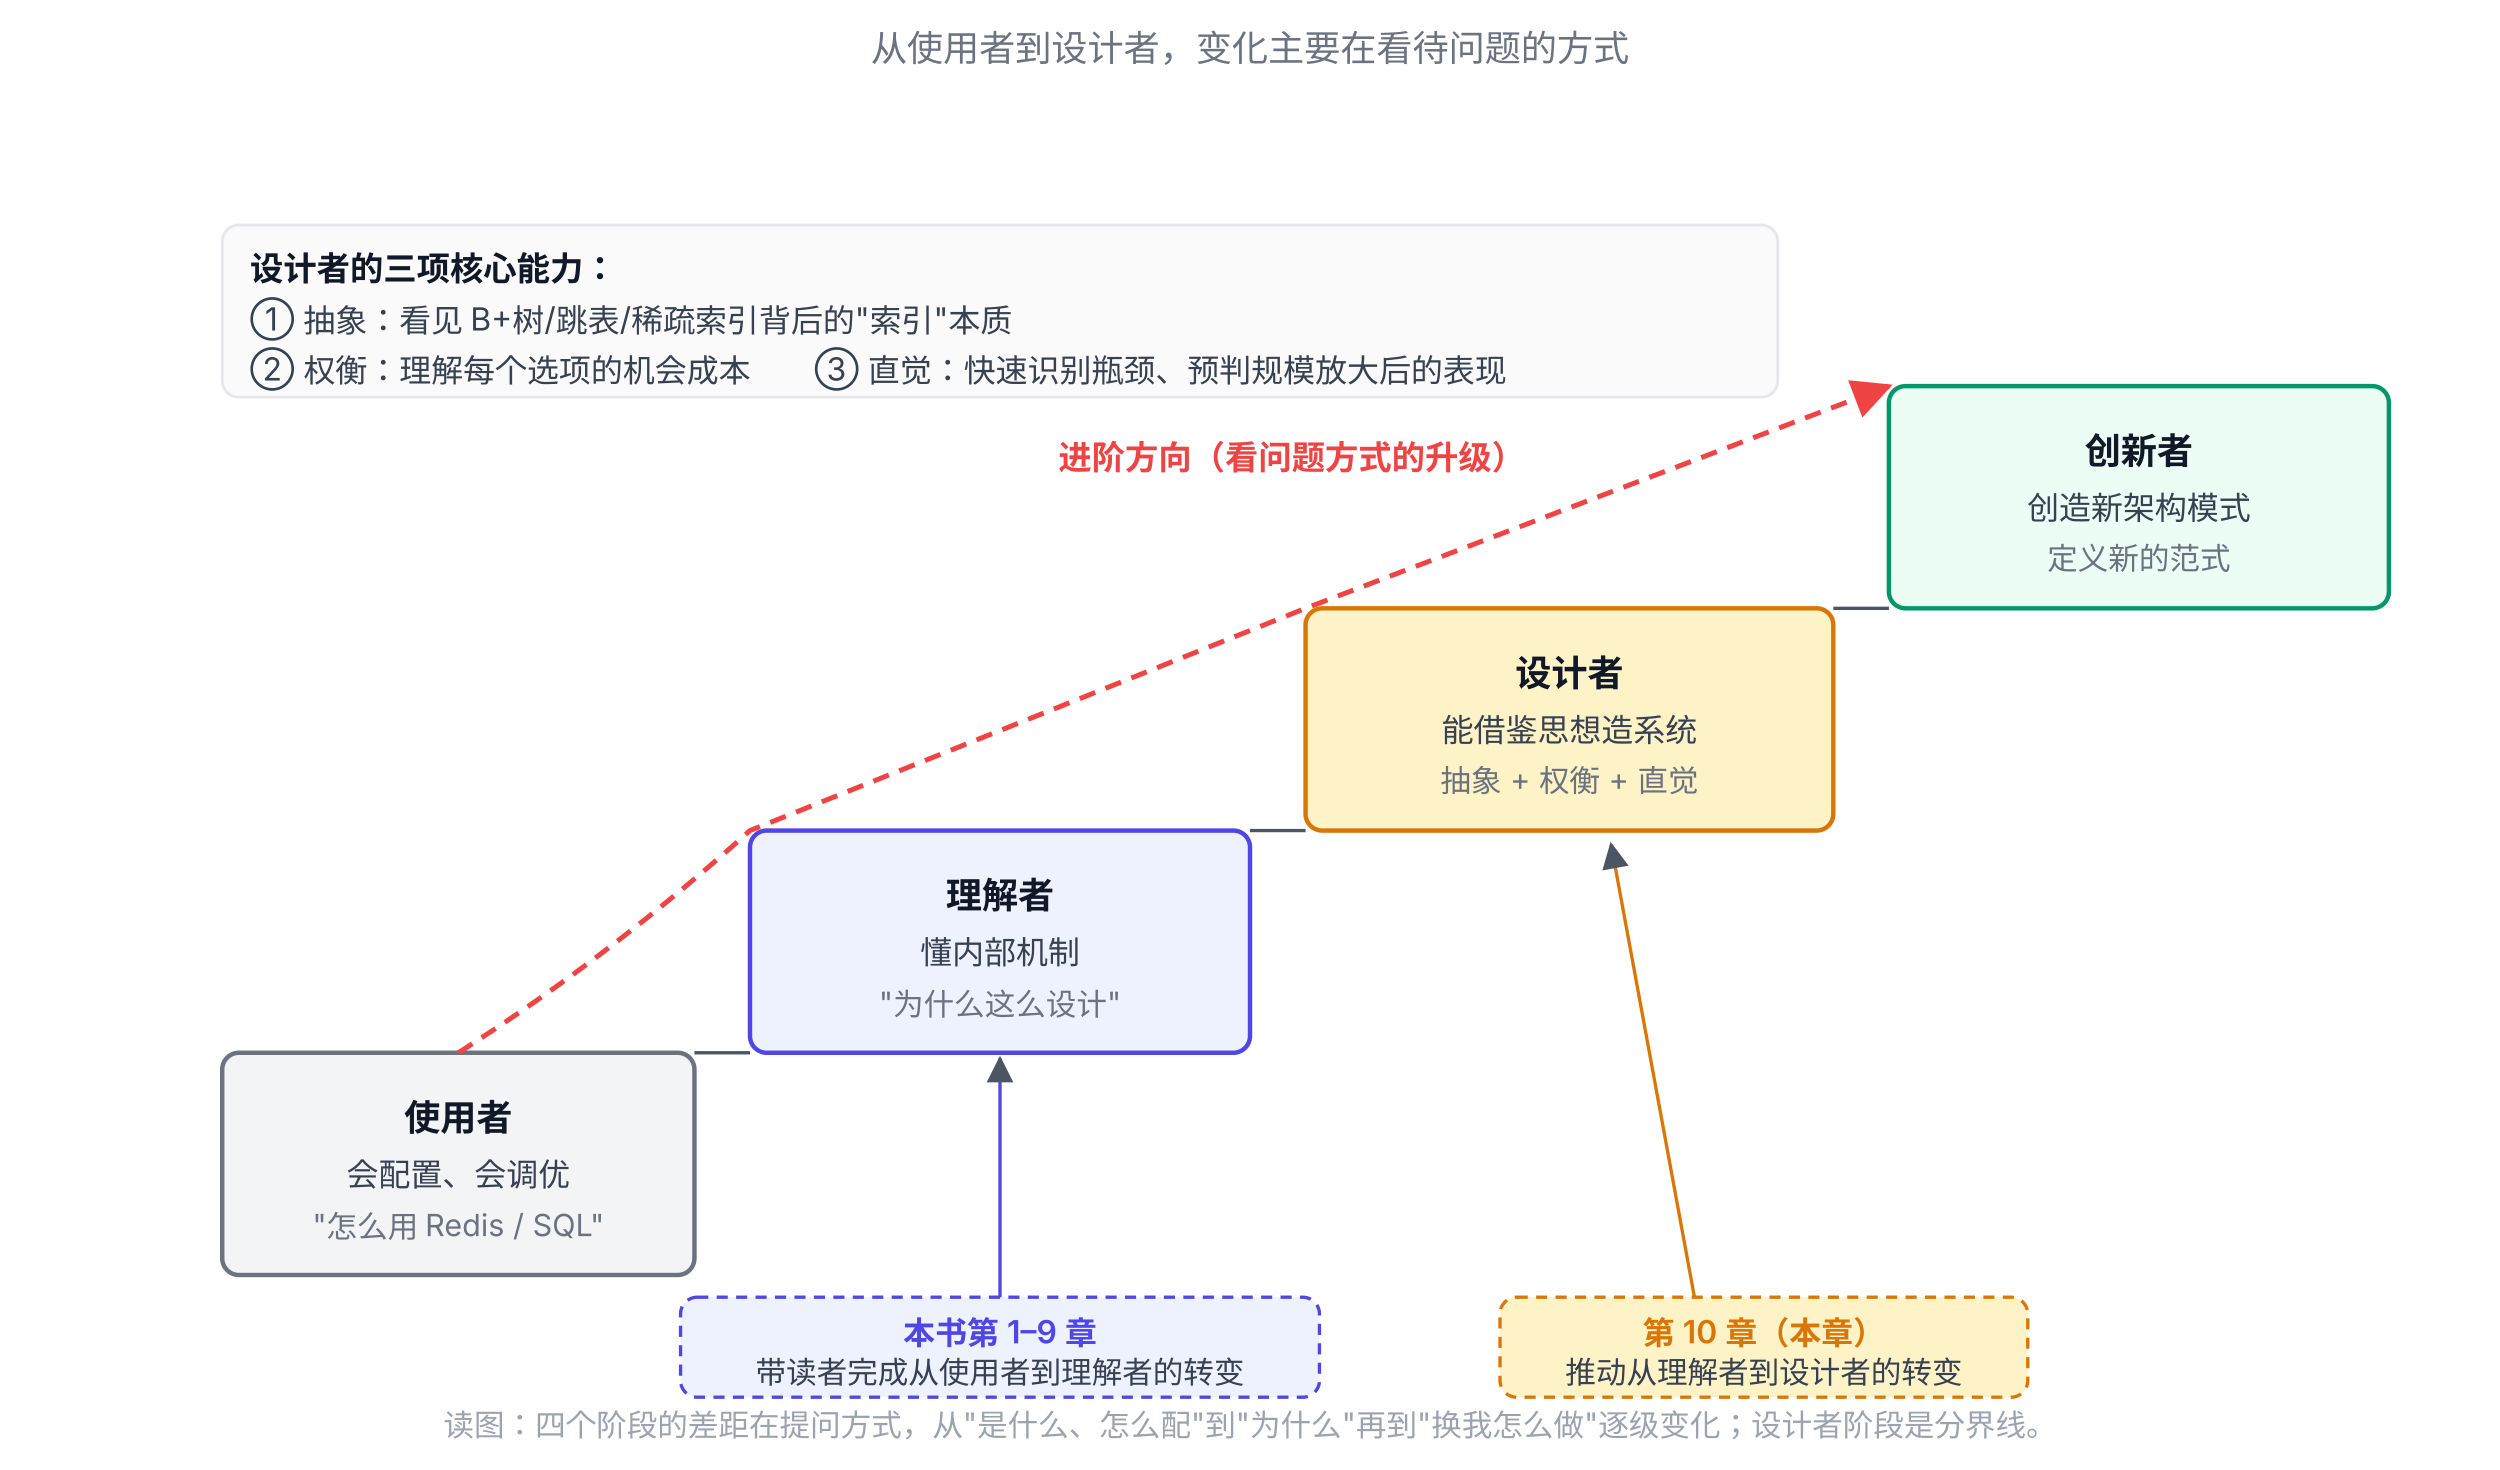
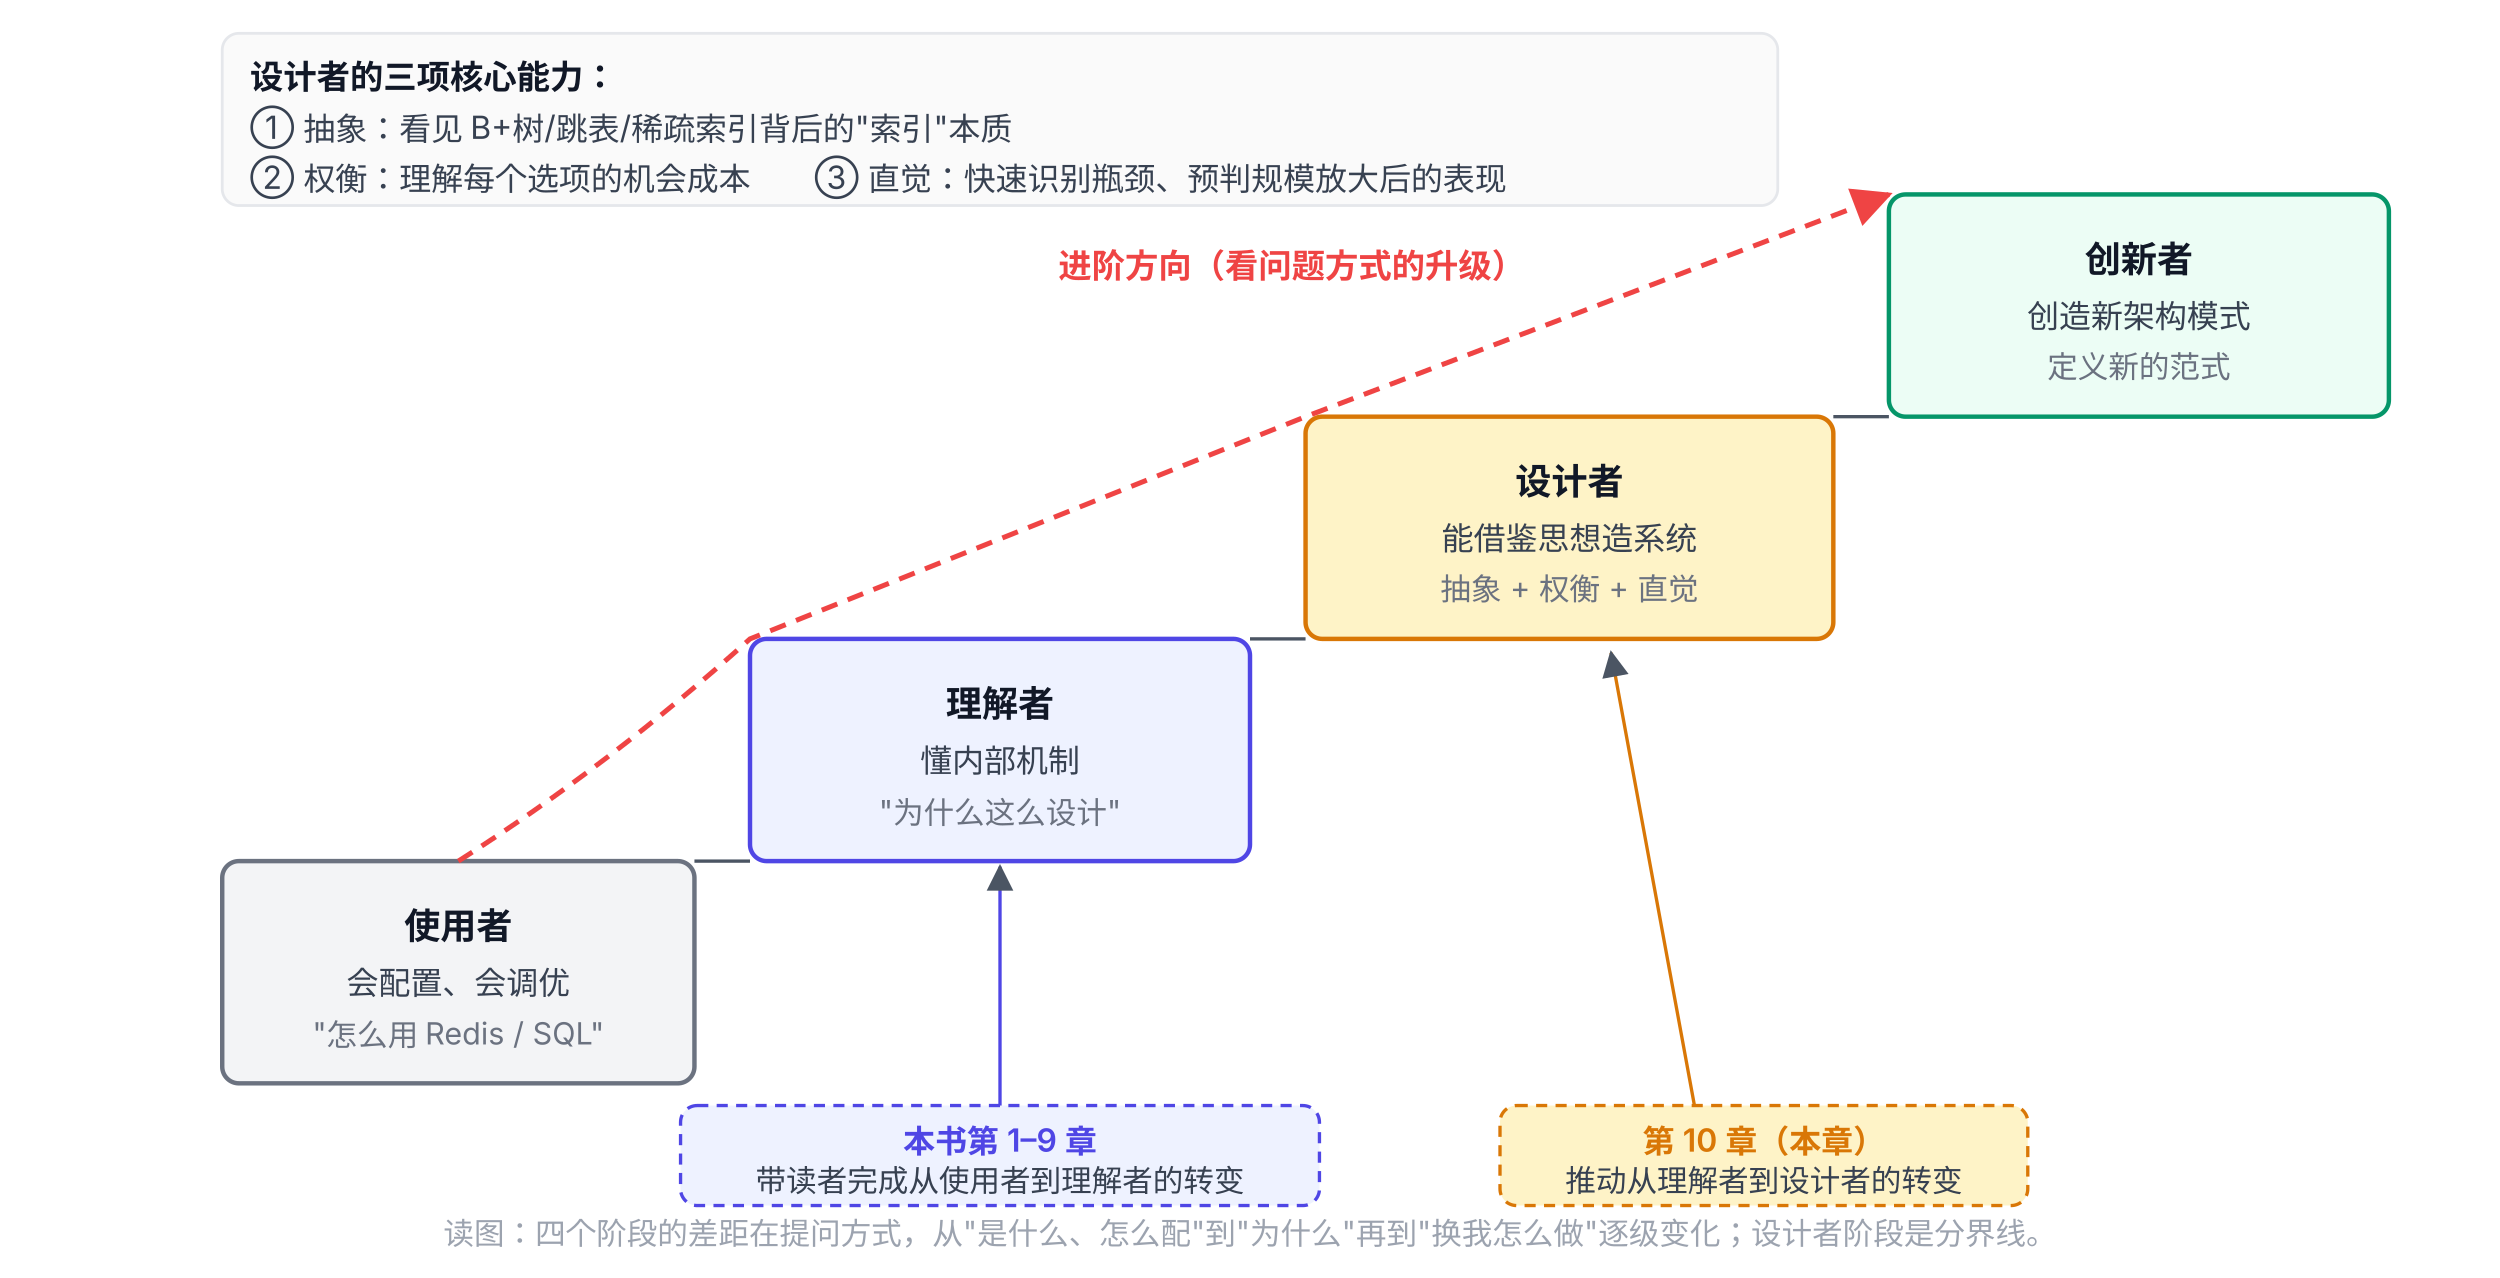
- <svg xmlns="http://www.w3.org/2000/svg" viewBox="0 31 900 529" font-family="system-ui, -apple-system, 'PingFang SC', 'Microsoft YaHei', sans-serif">
+ <svg xmlns="http://www.w3.org/2000/svg" viewBox="0 100 900 460" font-family="system-ui, -apple-system, 'PingFang SC', 'Microsoft YaHei', sans-serif">
  <defs>
    <marker id="arrow" viewBox="0 0 10 10" refX="9" refY="5" markerWidth="8" markerHeight="8" orient="auto-start-reverse">
      <path d="M0,0 L10,5 L0,10 z" fill="#EF4444" />
    </marker>
    <marker id="arrowGray" viewBox="0 0 10 10" refX="9" refY="5" markerWidth="8" markerHeight="8" orient="auto-start-reverse">
      <path d="M0,0 L10,5 L0,10 z" fill="#4B5563" />
    </marker>
  </defs>
-   <text x="450" y="53" text-anchor="middle" font-size="13" fill="#6B7280">从使用者到设计者，变化主要在看待问题的方式</text>
  <rect x="80" y="410" width="170" height="80" rx="6" fill="#F3F4F6" stroke="#6B7280" stroke-width="1.6" />
  <text x="165" y="438" text-anchor="middle" font-size="13" font-weight="700" fill="#111827">使用者</text>
  <text x="165" y="458" text-anchor="middle" font-size="11.5" fill="#374151">会配置、会调优</text>
  <text x="165" y="476" text-anchor="middle" font-size="11" fill="#6B7280">"怎么用 Redis / SQL"</text>
  <rect x="270" y="330" width="180" height="80" rx="6" fill="#EEF2FF" stroke="#4F46E5" stroke-width="1.6" />
  <text x="360" y="358" text-anchor="middle" font-size="13" font-weight="700" fill="#111827">理解者</text>
  <text x="360" y="378" text-anchor="middle" font-size="11.5" fill="#374151">懂内部机制</text>
  <text x="360" y="396" text-anchor="middle" font-size="11" fill="#6B7280">"为什么这么设计"</text>
  <rect x="470" y="250" width="190" height="80" rx="6" fill="#FEF3C7" stroke="#D97706" stroke-width="1.6" />
  <text x="565" y="278" text-anchor="middle" font-size="13" font-weight="700" fill="#111827">设计者</text>
  <text x="565" y="298" text-anchor="middle" font-size="11.5" fill="#374151">能借鉴思想造系统</text>
  <text x="565" y="316" text-anchor="middle" font-size="11" fill="#6B7280">抽象 + 权衡 + 直觉</text>
  <rect x="680" y="170" width="180" height="80" rx="6" fill="#ECFDF5" stroke="#059669" stroke-width="1.6" />
  <text x="770" y="198" text-anchor="middle" font-size="13" font-weight="700" fill="#111827">创新者</text>
  <text x="770" y="218" text-anchor="middle" font-size="11.5" fill="#374151">创造新架构模式</text>
  <text x="770" y="236" text-anchor="middle" font-size="11" fill="#6B7280">定义新的范式</text>
  <line x1="250" y1="410" x2="270" y2="410" stroke="#4B5563" stroke-width="1.2" />
  <line x1="450" y1="330" x2="470" y2="330" stroke="#4B5563" stroke-width="1.2" />
  <line x1="660" y1="250" x2="680" y2="250" stroke="#4B5563" stroke-width="1.2" />
  <path d="M 165 410 Q 220 375 270 330 Q 370 290 470 250 Q 575 210 680 170" fill="none" stroke="#EF4444" stroke-width="1.8" stroke-dasharray="6,4" marker-end="url(#arrow)" />
  <text x="465" y="200" text-anchor="middle" font-size="12" font-weight="600" fill="#EF4444">进阶方向（看问题方式的升级）</text>
  <rect x="245" y="498" width="230" height="36" rx="6" fill="#EEF2FF" stroke="#4F46E5" stroke-width="1.2" stroke-dasharray="4,3" />
  <text x="360" y="515" text-anchor="middle" font-size="11.5" font-weight="600" fill="#4F46E5">本书第 1–9 章</text>
  <text x="360" y="529" text-anchor="middle" font-size="11" fill="#374151">带读者完成从使用者到理解者的转变</text>
  <line x1="360" y1="498" x2="360" y2="412" stroke="#4F46E5" stroke-width="1.2" marker-end="url(#arrowGray)" />
  <rect x="540" y="498" width="190" height="36" rx="6" fill="#FEF3C7" stroke="#D97706" stroke-width="1.2" stroke-dasharray="4,3" />
  <text x="635" y="515" text-anchor="middle" font-size="11.5" font-weight="600" fill="#D97706">第 10 章（本章）</text>
  <text x="635" y="529" text-anchor="middle" font-size="11" fill="#374151">推动从理解者到设计者的转变</text>
  <line x1="610" y1="498" x2="580" y2="335" stroke="#D97706" stroke-width="1.2" marker-end="url(#arrowGray)" />
  <rect x="80" y="112" width="560" height="62" rx="6" fill="#FAFAFA" stroke="#E5E7EB" stroke-width="1" />
  <text x="90" y="132" font-size="12" font-weight="700" fill="#111827">设计者的三项核心能力：</text>
  <text x="90" y="150" font-size="11.5" fill="#374151">① 抽象：看见 B+树/跳表/稀疏索引背后的"索引"本质</text>
  <text x="90" y="168" font-size="11.5" fill="#374151">② 权衡：理解每个选项的机会成本　　③ 直觉：快速识别瓶颈、预判规模放大后的表现</text>
  <text x="450" y="548" text-anchor="middle" font-size="11" fill="#9CA3AF">读图：四个阶段的差距在提问方式，从"是什么、怎么配"到"为什么"再到"换我怎么做"逐级变化；设计者阶段是分界线。</text>
</svg>
